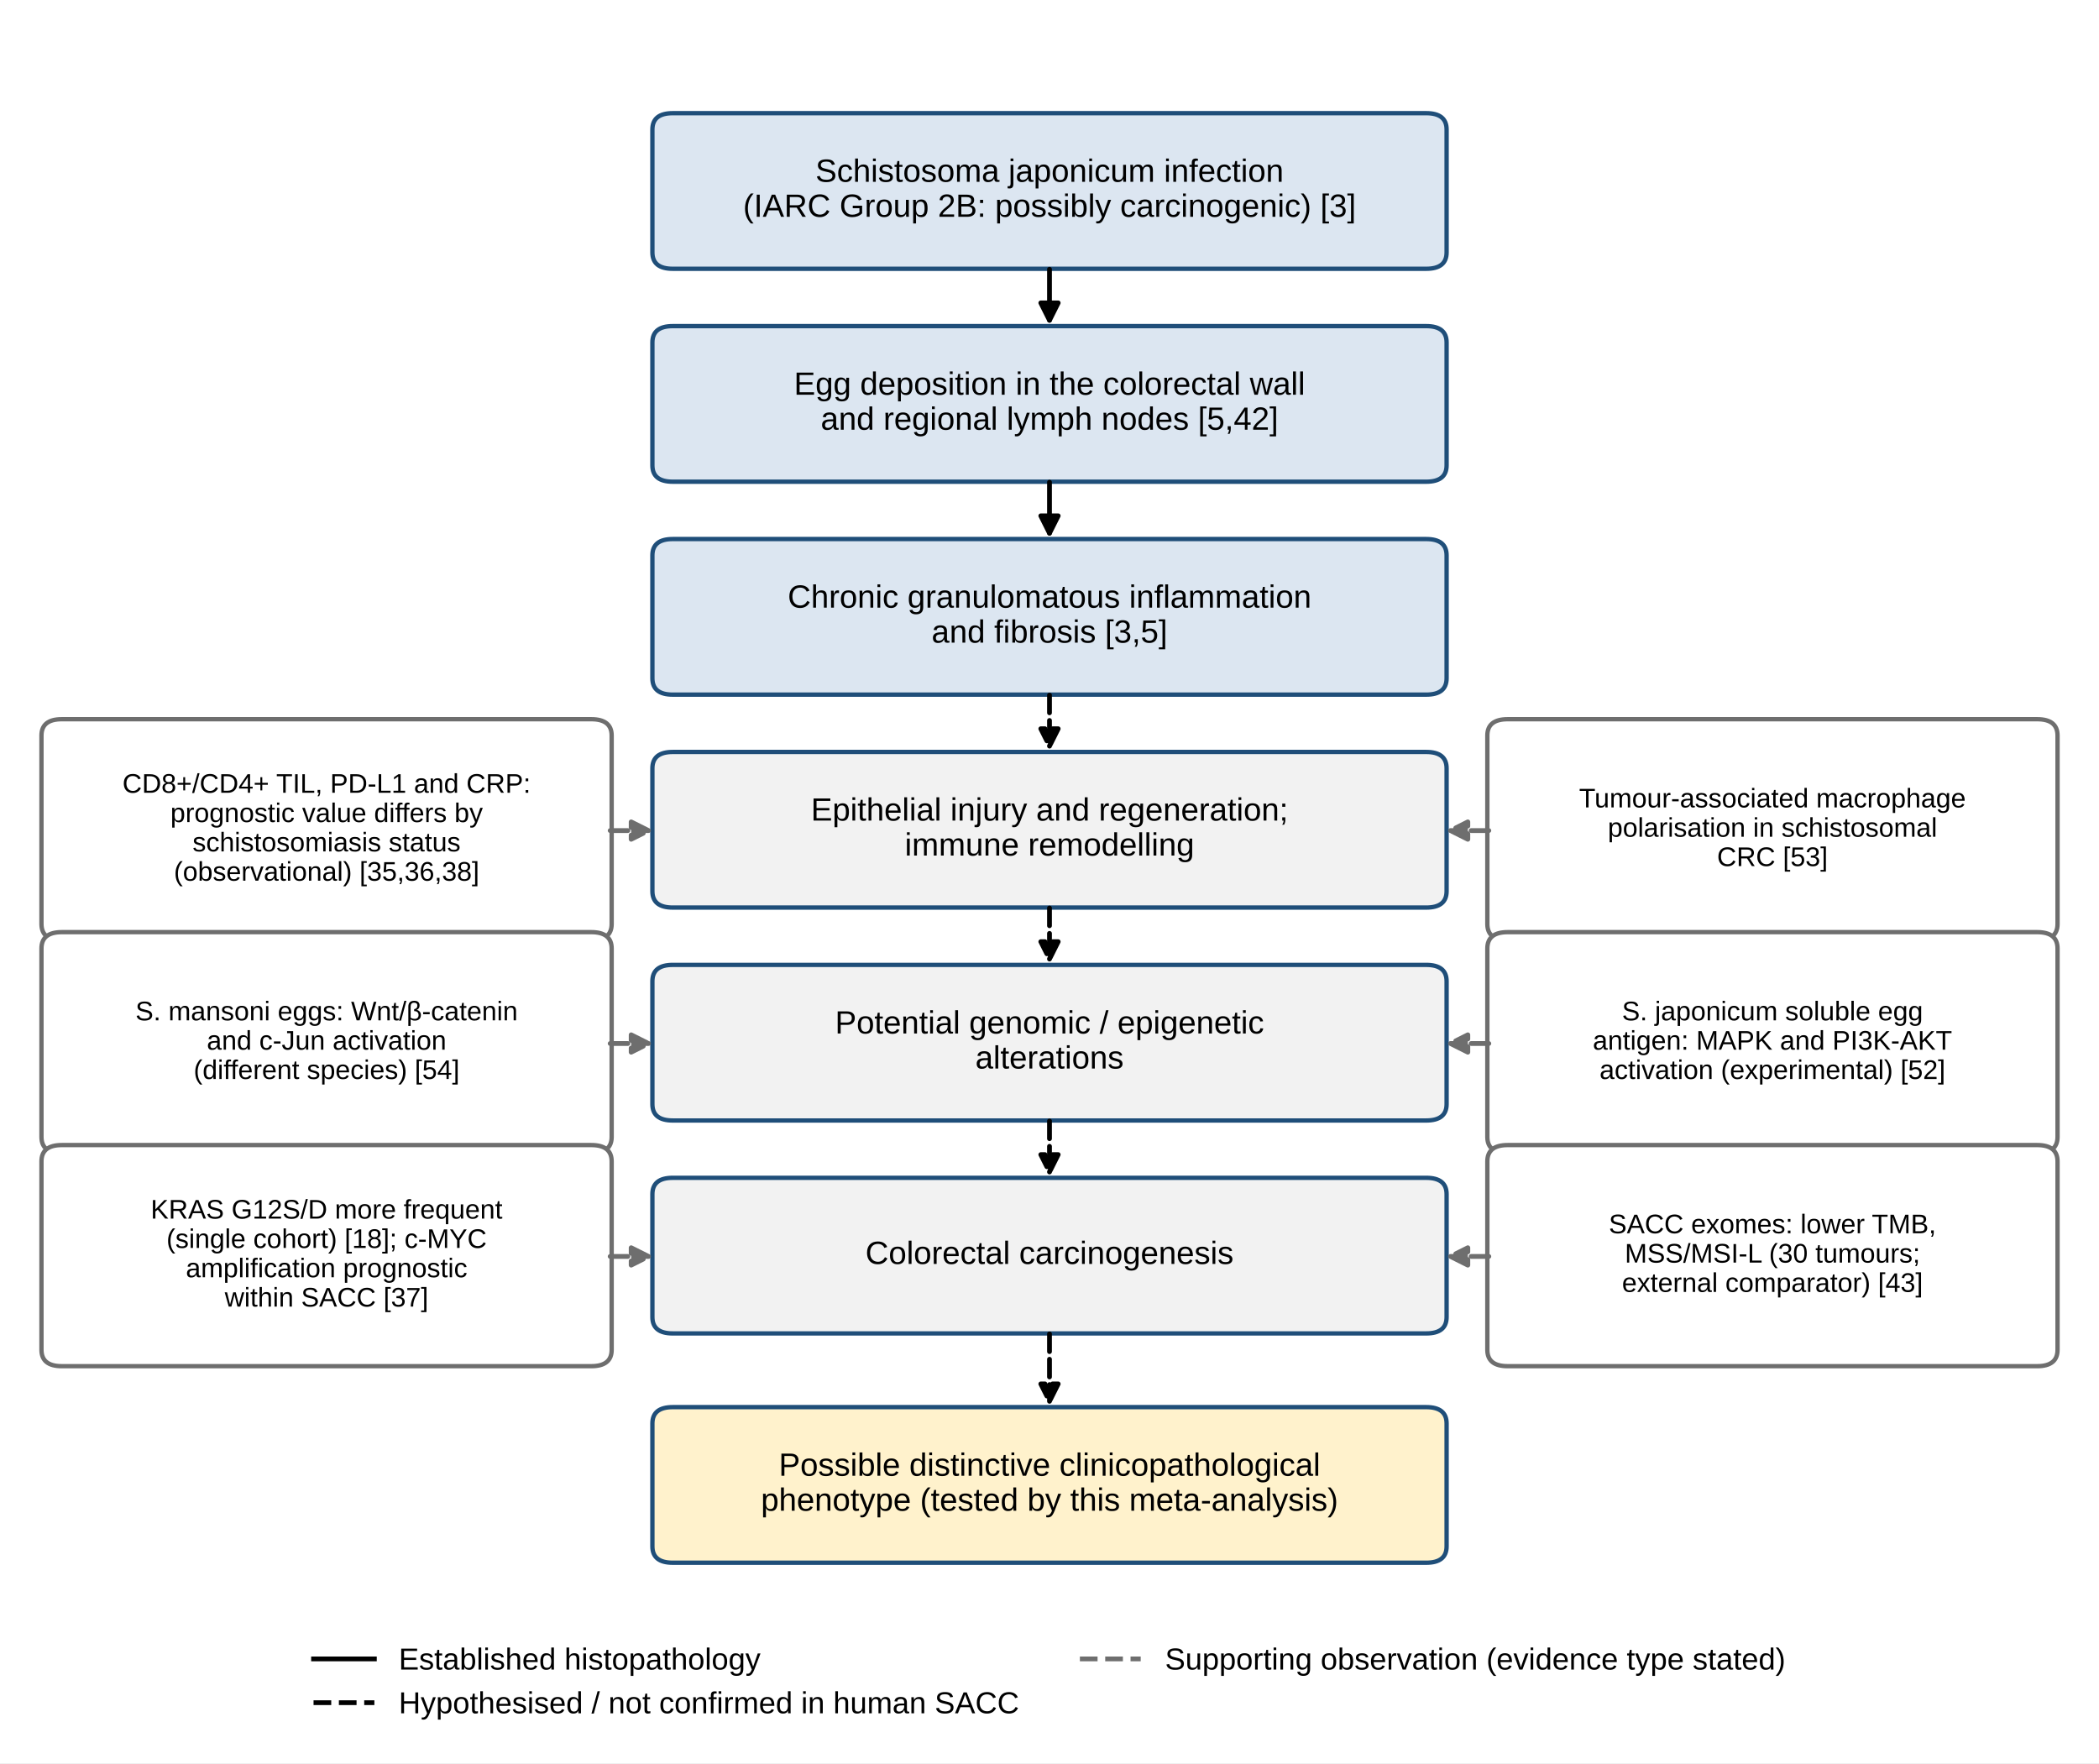
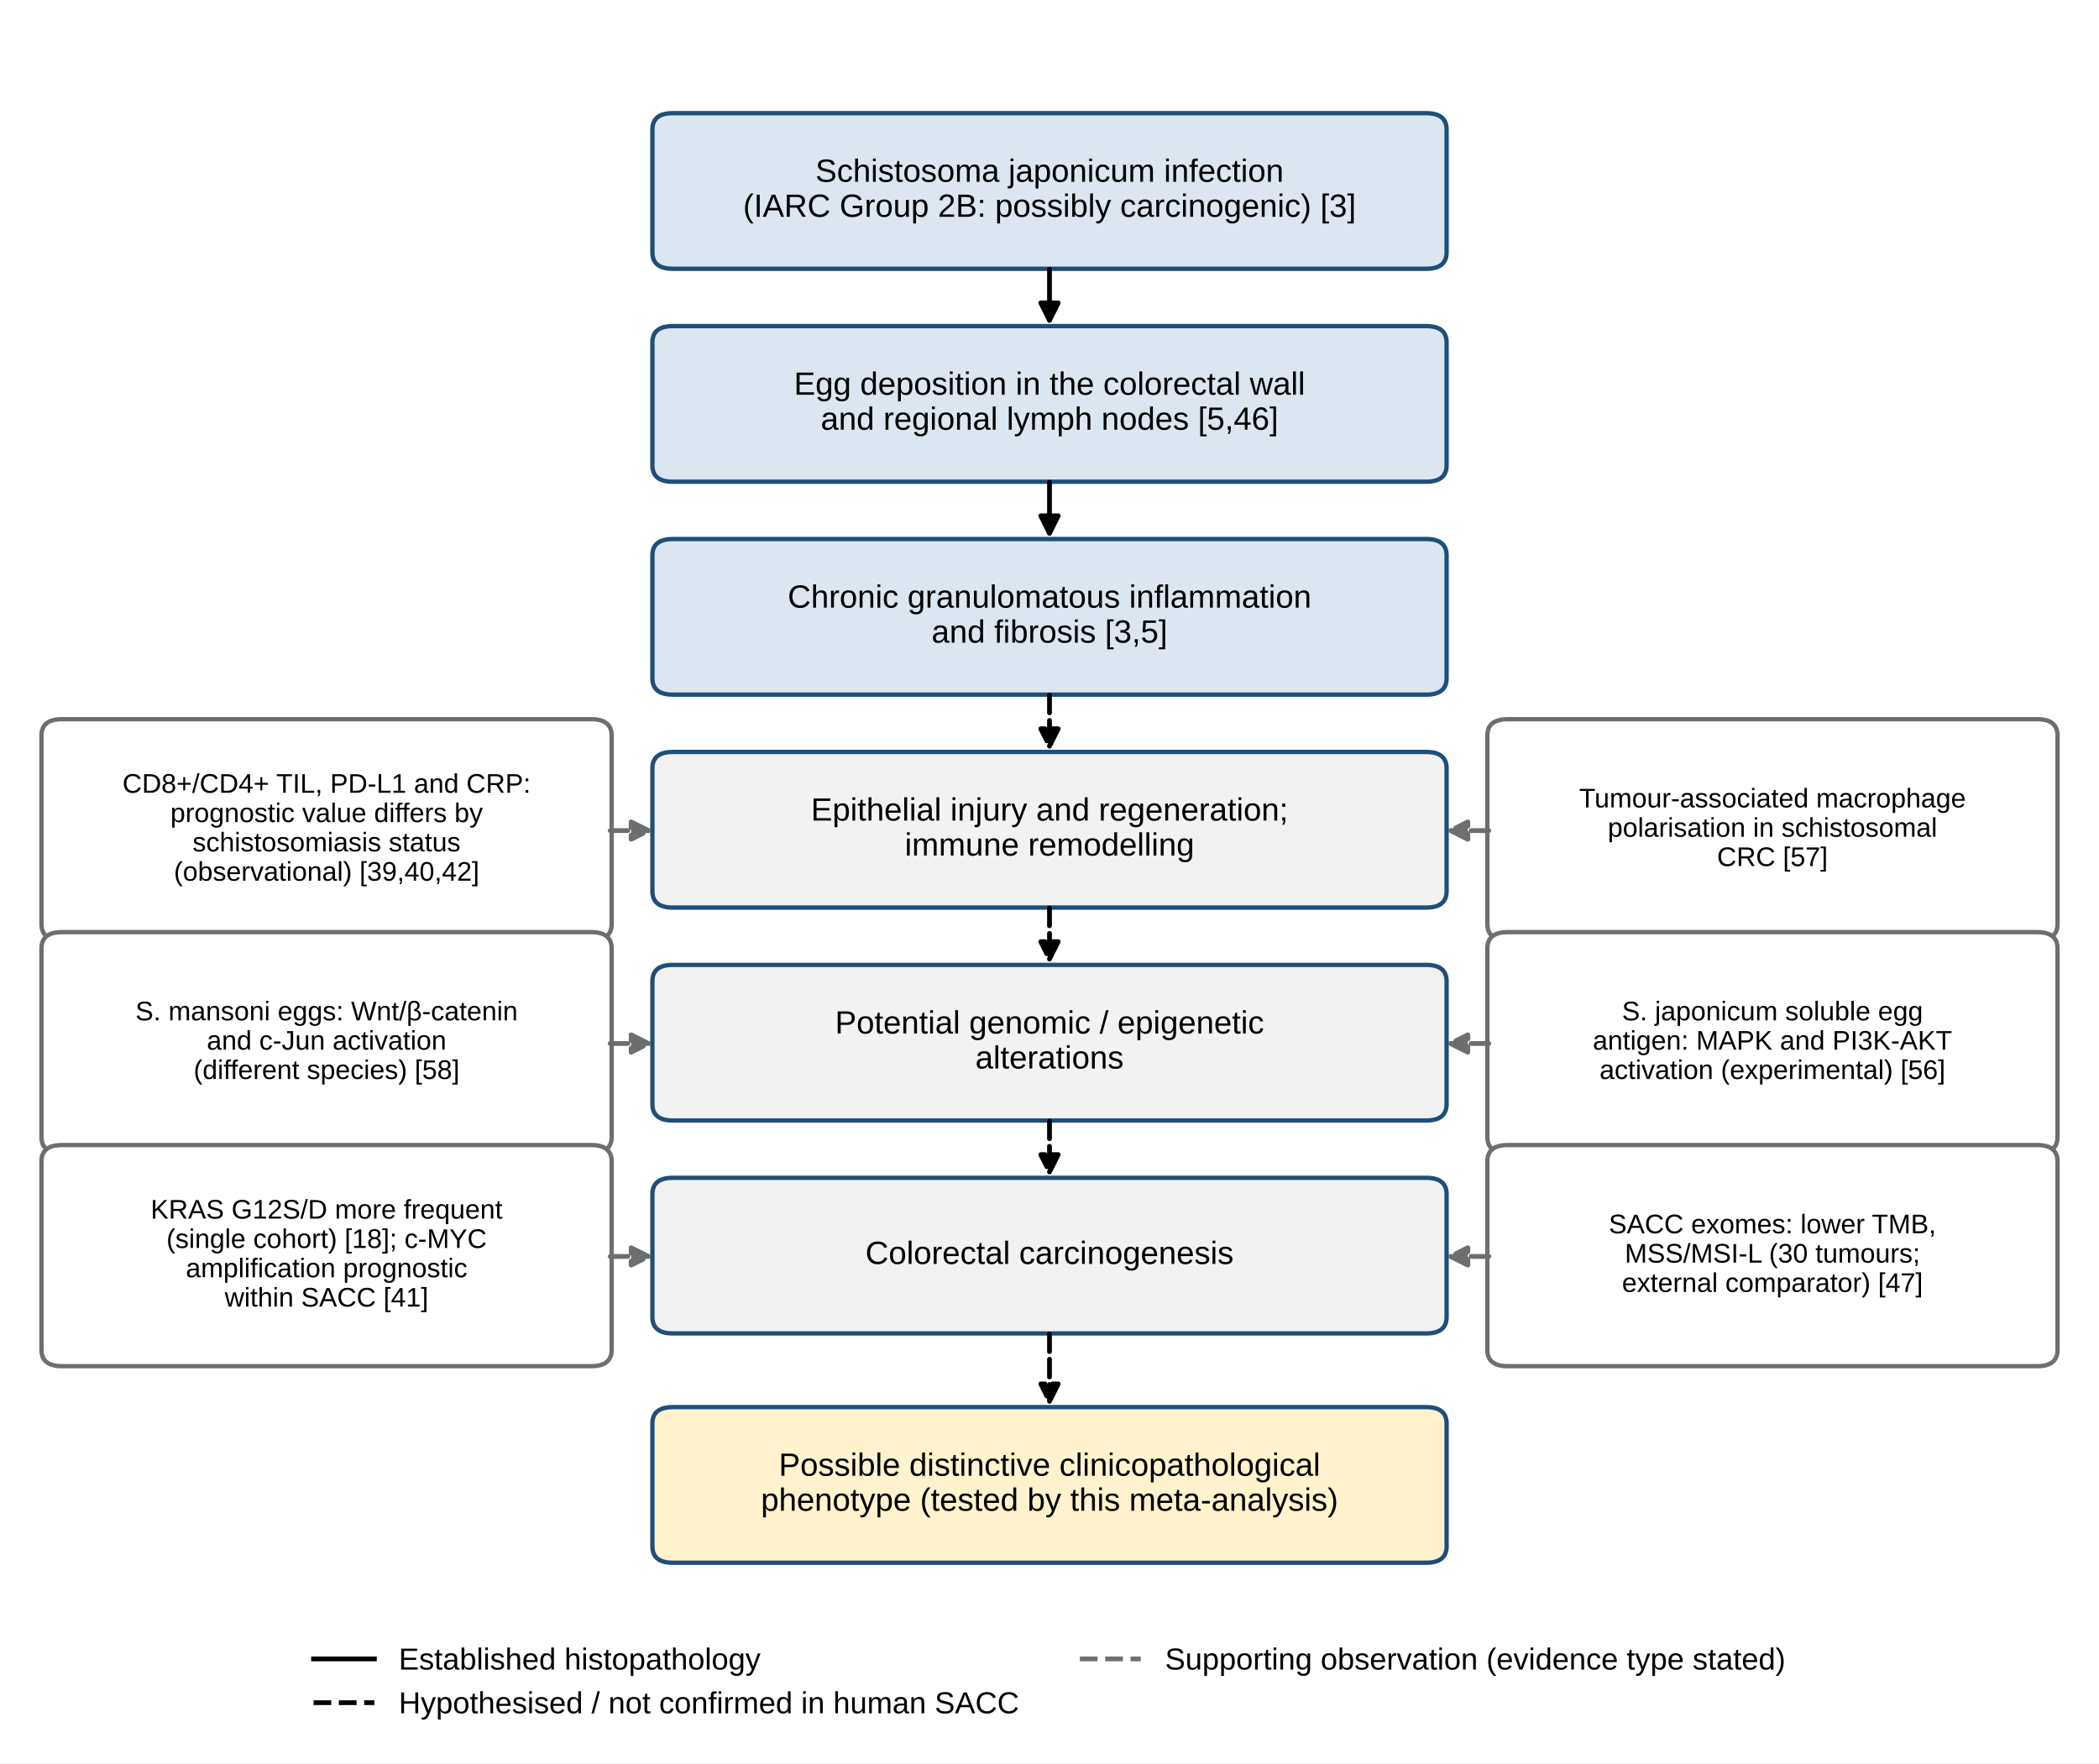
<svg xmlns="http://www.w3.org/2000/svg" width="483.12pt" height="405.821pt" viewBox="0 0 483.12 405.821" version="1.1">
  <defs>
    <style type="text/css">*{stroke-linejoin: round; stroke-linecap: butt}</style>
  </defs>
  <g id="figure_1">
    <g id="patch_1">
      <path d="M 0 405.821  L 483.12 405.821  L 483.12 0  L 0 0  z " style="fill: #ffffff" />
    </g>
    <g id="axes_1">
      <g id="patch_2">
-         <path d="M 154.847 61.864  L 328.273 61.864  Q 332.96 61.864 332.96 58.094  L 332.96 29.82  Q 332.96 26.05 328.273 26.05  L 154.847 26.05  Q 150.16 26.05 150.16 29.82  L 150.16 58.094  Q 150.16 61.864 154.847 61.864  z " clip-path="url(#p54518afc93)" style="fill: #dce6f1; stroke: #1f4e79; stroke-linejoin: miter" />
+         <path d="M 154.847 61.864  L 328.273 61.864  Q 332.96 61.864 332.96 58.094  L 332.96 29.82  Q 332.96 26.05 328.273 26.05  L 154.847 26.05  Q 150.16 26.05 150.16 29.82  L 150.16 58.094  Q 150.16 61.864 154.847 61.864  z " clip-path="url(#pbd095d0a80)" style="fill: #dce6f1; stroke: #1f4e79; stroke-linejoin: miter" />
      </g>
      <g id="patch_3">
-         <path d="M 154.847 110.873  L 328.273 110.873  Q 332.96 110.873 332.96 107.103  L 332.96 78.828  Q 332.96 75.059 328.273 75.059  L 154.847 75.059  Q 150.16 75.059 150.16 78.828  L 150.16 107.103  Q 150.16 110.873 154.847 110.873  z " clip-path="url(#p54518afc93)" style="fill: #dce6f1; stroke: #1f4e79; stroke-linejoin: miter" />
+         <path d="M 154.847 110.873  L 328.273 110.873  Q 332.96 110.873 332.96 107.103  L 332.96 78.828  Q 332.96 75.059 328.273 75.059  L 154.847 75.059  Q 150.16 75.059 150.16 78.828  L 150.16 107.103  Q 150.16 110.873 154.847 110.873  z " clip-path="url(#pbd095d0a80)" style="fill: #dce6f1; stroke: #1f4e79; stroke-linejoin: miter" />
      </g>
      <g id="patch_4">
-         <path d="M 154.847 159.882  L 328.273 159.882  Q 332.96 159.882 332.96 156.112  L 332.96 127.837  Q 332.96 124.068 328.273 124.068  L 154.847 124.068  Q 150.16 124.068 150.16 127.837  L 150.16 156.112  Q 150.16 159.882 154.847 159.882  z " clip-path="url(#p54518afc93)" style="fill: #dce6f1; stroke: #1f4e79; stroke-linejoin: miter" />
+         <path d="M 154.847 159.882  L 328.273 159.882  Q 332.96 159.882 332.96 156.112  L 332.96 127.837  Q 332.96 124.068 328.273 124.068  L 154.847 124.068  Q 150.16 124.068 150.16 127.837  L 150.16 156.112  Q 150.16 159.882 154.847 159.882  z " clip-path="url(#pbd095d0a80)" style="fill: #dce6f1; stroke: #1f4e79; stroke-linejoin: miter" />
      </g>
      <g id="patch_5">
-         <path d="M 154.847 208.891  L 328.273 208.891  Q 332.96 208.891 332.96 205.121  L 332.96 176.846  Q 332.96 173.076 328.273 173.076  L 154.847 173.076  Q 150.16 173.076 150.16 176.846  L 150.16 205.121  Q 150.16 208.891 154.847 208.891  z " clip-path="url(#p54518afc93)" style="fill: #f2f2f2; stroke: #1f4e79; stroke-linejoin: miter" />
+         <path d="M 154.847 208.891  L 328.273 208.891  Q 332.96 208.891 332.96 205.121  L 332.96 176.846  Q 332.96 173.076 328.273 173.076  L 154.847 173.076  Q 150.16 173.076 150.16 176.846  L 150.16 205.121  Q 150.16 208.891 154.847 208.891  z " clip-path="url(#pbd095d0a80)" style="fill: #f2f2f2; stroke: #1f4e79; stroke-linejoin: miter" />
      </g>
      <g id="patch_6">
-         <path d="M 154.847 257.9  L 328.273 257.9  Q 332.96 257.9 332.96 254.13  L 332.96 225.855  Q 332.96 222.085 328.273 222.085  L 154.847 222.085  Q 150.16 222.085 150.16 225.855  L 150.16 254.13  Q 150.16 257.9 154.847 257.9  z " clip-path="url(#p54518afc93)" style="fill: #f2f2f2; stroke: #1f4e79; stroke-linejoin: miter" />
+         <path d="M 154.847 257.9  L 328.273 257.9  Q 332.96 257.9 332.96 254.13  L 332.96 225.855  Q 332.96 222.085 328.273 222.085  L 154.847 222.085  Q 150.16 222.085 150.16 225.855  L 150.16 254.13  Q 150.16 257.9 154.847 257.9  z " clip-path="url(#pbd095d0a80)" style="fill: #f2f2f2; stroke: #1f4e79; stroke-linejoin: miter" />
      </g>
      <g id="patch_7">
-         <path d="M 154.847 306.909  L 328.273 306.909  Q 332.96 306.909 332.96 303.139  L 332.96 274.864  Q 332.96 271.094 328.273 271.094  L 154.847 271.094  Q 150.16 271.094 150.16 274.864  L 150.16 303.139  Q 150.16 306.909 154.847 306.909  z " clip-path="url(#p54518afc93)" style="fill: #f2f2f2; stroke: #1f4e79; stroke-linejoin: miter" />
+         <path d="M 154.847 306.909  L 328.273 306.909  Q 332.96 306.909 332.96 303.139  L 332.96 274.864  Q 332.96 271.094 328.273 271.094  L 154.847 271.094  Q 150.16 271.094 150.16 274.864  L 150.16 303.139  Q 150.16 306.909 154.847 306.909  z " clip-path="url(#pbd095d0a80)" style="fill: #f2f2f2; stroke: #1f4e79; stroke-linejoin: miter" />
      </g>
      <g id="patch_8">
-         <path d="M 154.847 359.688  L 328.273 359.688  Q 332.96 359.688 332.96 355.918  L 332.96 327.643  Q 332.96 323.873 328.273 323.873  L 154.847 323.873  Q 150.16 323.873 150.16 327.643  L 150.16 355.918  Q 150.16 359.688 154.847 359.688  z " clip-path="url(#p54518afc93)" style="fill: #fff2cc; stroke: #1f4e79; stroke-linejoin: miter" />
+         <path d="M 154.847 359.688  L 328.273 359.688  Q 332.96 359.688 332.96 355.918  L 332.96 327.643  Q 332.96 323.873 328.273 323.873  L 154.847 323.873  Q 150.16 323.873 150.16 327.643  L 150.16 355.918  Q 150.16 359.688 154.847 359.688  z " clip-path="url(#pbd095d0a80)" style="fill: #fff2cc; stroke: #1f4e79; stroke-linejoin: miter" />
      </g>
      <g id="patch_9">
-         <path d="M 241.56 61.979  Q 241.56 68.462 241.56 73.715  " clip-path="url(#p54518afc93)" style="fill: none; stroke: #000000; stroke-width: 1.1; stroke-linecap: round" />
-         <path d="M 243.56 69.715  L 241.56 73.715  L 239.56 69.715  z " clip-path="url(#p54518afc93)" style="stroke: #000000; stroke-width: 1.1; stroke-linecap: round" />
+         <path d="M 241.56 61.979  Q 241.56 68.462 241.56 73.715  " clip-path="url(#pbd095d0a80)" style="fill: none; stroke: #000000; stroke-width: 1.1; stroke-linecap: round" />
+         <path d="M 243.56 69.715  L 241.56 73.715  L 239.56 69.715  z " clip-path="url(#pbd095d0a80)" style="stroke: #000000; stroke-width: 1.1; stroke-linecap: round" />
      </g>
      <g id="patch_10">
-         <path d="M 241.56 110.988  Q 241.56 117.471 241.56 122.724  " clip-path="url(#p54518afc93)" style="fill: none; stroke: #000000; stroke-width: 1.1; stroke-linecap: round" />
-         <path d="M 243.56 118.724  L 241.56 122.724  L 239.56 118.724  z " clip-path="url(#p54518afc93)" style="stroke: #000000; stroke-width: 1.1; stroke-linecap: round" />
+         <path d="M 241.56 110.988  Q 241.56 117.471 241.56 122.724  " clip-path="url(#pbd095d0a80)" style="fill: none; stroke: #000000; stroke-width: 1.1; stroke-linecap: round" />
+         <path d="M 243.56 118.724  L 241.56 122.724  L 239.56 118.724  z " clip-path="url(#pbd095d0a80)" style="stroke: #000000; stroke-width: 1.1; stroke-linecap: round" />
      </g>
      <g id="patch_11">
-         <path d="M 241.56 159.997  Q 241.56 166.48 241.56 171.733  " clip-path="url(#p54518afc93)" style="fill: none; stroke-dasharray: 4.07,1.76; stroke-dashoffset: 0; stroke: #000000; stroke-width: 1.1; stroke-linecap: round" />
-         <path d="M 243.56 167.733  L 241.56 171.733  L 239.56 167.733  z " clip-path="url(#p54518afc93)" style="stroke-dasharray: 4.07,1.76; stroke-dashoffset: 0; stroke: #000000; stroke-width: 1.1; stroke-linecap: round" />
+         <path d="M 241.56 159.997  Q 241.56 166.48 241.56 171.733  " clip-path="url(#pbd095d0a80)" style="fill: none; stroke-dasharray: 4.07,1.76; stroke-dashoffset: 0; stroke: #000000; stroke-width: 1.1; stroke-linecap: round" />
+         <path d="M 243.56 167.733  L 241.56 171.733  L 239.56 167.733  z " clip-path="url(#pbd095d0a80)" style="stroke-dasharray: 4.07,1.76; stroke-dashoffset: 0; stroke: #000000; stroke-width: 1.1; stroke-linecap: round" />
      </g>
      <g id="patch_12">
-         <path d="M 241.56 209.006  Q 241.56 215.489 241.56 220.742  " clip-path="url(#p54518afc93)" style="fill: none; stroke-dasharray: 4.07,1.76; stroke-dashoffset: 0; stroke: #000000; stroke-width: 1.1; stroke-linecap: round" />
-         <path d="M 243.56 216.742  L 241.56 220.742  L 239.56 216.742  z " clip-path="url(#p54518afc93)" style="stroke-dasharray: 4.07,1.76; stroke-dashoffset: 0; stroke: #000000; stroke-width: 1.1; stroke-linecap: round" />
+         <path d="M 241.56 209.006  Q 241.56 215.489 241.56 220.742  " clip-path="url(#pbd095d0a80)" style="fill: none; stroke-dasharray: 4.07,1.76; stroke-dashoffset: 0; stroke: #000000; stroke-width: 1.1; stroke-linecap: round" />
+         <path d="M 243.56 216.742  L 241.56 220.742  L 239.56 216.742  z " clip-path="url(#pbd095d0a80)" style="stroke-dasharray: 4.07,1.76; stroke-dashoffset: 0; stroke: #000000; stroke-width: 1.1; stroke-linecap: round" />
      </g>
      <g id="patch_13">
-         <path d="M 241.56 258.015  Q 241.56 264.498 241.56 269.751  " clip-path="url(#p54518afc93)" style="fill: none; stroke-dasharray: 4.07,1.76; stroke-dashoffset: 0; stroke: #000000; stroke-width: 1.1; stroke-linecap: round" />
-         <path d="M 243.56 265.751  L 241.56 269.751  L 239.56 265.751  z " clip-path="url(#p54518afc93)" style="stroke-dasharray: 4.07,1.76; stroke-dashoffset: 0; stroke: #000000; stroke-width: 1.1; stroke-linecap: round" />
+         <path d="M 241.56 258.015  Q 241.56 264.498 241.56 269.751  " clip-path="url(#pbd095d0a80)" style="fill: none; stroke-dasharray: 4.07,1.76; stroke-dashoffset: 0; stroke: #000000; stroke-width: 1.1; stroke-linecap: round" />
+         <path d="M 243.56 265.751  L 241.56 269.751  L 239.56 265.751  z " clip-path="url(#pbd095d0a80)" style="stroke-dasharray: 4.07,1.76; stroke-dashoffset: 0; stroke: #000000; stroke-width: 1.1; stroke-linecap: round" />
      </g>
      <g id="patch_14">
-         <path d="M 241.56 307.026  Q 241.56 315.393 241.56 322.53  " clip-path="url(#p54518afc93)" style="fill: none; stroke-dasharray: 4.07,1.76; stroke-dashoffset: 0; stroke: #000000; stroke-width: 1.1; stroke-linecap: round" />
-         <path d="M 243.56 318.53  L 241.56 322.53  L 239.56 318.53  z " clip-path="url(#p54518afc93)" style="stroke-dasharray: 4.07,1.76; stroke-dashoffset: 0; stroke: #000000; stroke-width: 1.1; stroke-linecap: round" />
+         <path d="M 241.56 307.026  Q 241.56 315.393 241.56 322.53  " clip-path="url(#pbd095d0a80)" style="fill: none; stroke-dasharray: 4.07,1.76; stroke-dashoffset: 0; stroke: #000000; stroke-width: 1.1; stroke-linecap: round" />
+         <path d="M 243.56 318.53  L 241.56 322.53  L 239.56 318.53  z " clip-path="url(#pbd095d0a80)" style="stroke-dasharray: 4.07,1.76; stroke-dashoffset: 0; stroke: #000000; stroke-width: 1.1; stroke-linecap: round" />
      </g>
      <g id="patch_15">
-         <path d="M 347.022 216.431  L 468.889 216.431  Q 473.576 216.431 473.576 212.661  L 473.576 169.307  Q 473.576 165.537 468.889 165.537  L 347.022 165.537  Q 342.335 165.537 342.335 169.307  L 342.335 212.661  Q 342.335 216.431 347.022 216.431  z " clip-path="url(#p54518afc93)" style="fill: #ffffff; stroke: #6e6e6e; stroke-linejoin: miter" />
+         <path d="M 347.022 216.431  L 468.889 216.431  Q 473.576 216.431 473.576 212.661  L 473.576 169.307  Q 473.576 165.537 468.889 165.537  L 347.022 165.537  Q 342.335 165.537 342.335 169.307  L 342.335 212.661  Q 342.335 216.431 347.022 216.431  z " clip-path="url(#pbd095d0a80)" style="fill: #ffffff; stroke: #6e6e6e; stroke-linejoin: miter" />
      </g>
      <g id="patch_16">
-         <path d="M 342.677 191.172  Q 337.646 191.172 333.846 191.172  " clip-path="url(#p54518afc93)" style="fill: none; stroke-dasharray: 4.07,1.76; stroke-dashoffset: 0; stroke: #6e6e6e; stroke-width: 1.1; stroke-linecap: round" />
-         <path d="M 337.846 193.172  L 333.846 191.172  L 337.846 189.172  z " clip-path="url(#p54518afc93)" style="fill: #6e6e6e; stroke-dasharray: 4.07,1.76; stroke-dashoffset: 0; stroke: #6e6e6e; stroke-width: 1.1; stroke-linecap: round" />
+         <path d="M 342.677 191.172  Q 337.646 191.172 333.846 191.172  " clip-path="url(#pbd095d0a80)" style="fill: none; stroke-dasharray: 4.07,1.76; stroke-dashoffset: 0; stroke: #6e6e6e; stroke-width: 1.1; stroke-linecap: round" />
+         <path d="M 337.846 193.172  L 333.846 191.172  L 337.846 189.172  z " clip-path="url(#pbd095d0a80)" style="fill: #6e6e6e; stroke-dasharray: 4.07,1.76; stroke-dashoffset: 0; stroke: #6e6e6e; stroke-width: 1.1; stroke-linecap: round" />
      </g>
      <g id="patch_17">
-         <path d="M 14.231 216.431  L 136.098 216.431  Q 140.785 216.431 140.785 212.661  L 140.785 169.307  Q 140.785 165.537 136.098 165.537  L 14.231 165.537  Q 9.544 165.537 9.544 169.307  L 9.544 212.661  Q 9.544 216.431 14.231 216.431  z " clip-path="url(#p54518afc93)" style="fill: #ffffff; stroke: #6e6e6e; stroke-linejoin: miter" />
+         <path d="M 14.231 216.431  L 136.098 216.431  Q 140.785 216.431 140.785 212.661  L 140.785 169.307  Q 140.785 165.537 136.098 165.537  L 14.231 165.537  Q 9.544 165.537 9.544 169.307  L 9.544 212.661  Q 9.544 216.431 14.231 216.431  z " clip-path="url(#pbd095d0a80)" style="fill: #ffffff; stroke: #6e6e6e; stroke-linejoin: miter" />
      </g>
      <g id="patch_18">
-         <path d="M 140.443 191.172  Q 145.474 191.172 149.274 191.172  " clip-path="url(#p54518afc93)" style="fill: none; stroke-dasharray: 4.07,1.76; stroke-dashoffset: 0; stroke: #6e6e6e; stroke-width: 1.1; stroke-linecap: round" />
-         <path d="M 145.274 189.172  L 149.274 191.172  L 145.274 193.172  z " clip-path="url(#p54518afc93)" style="fill: #6e6e6e; stroke-dasharray: 4.07,1.76; stroke-dashoffset: 0; stroke: #6e6e6e; stroke-width: 1.1; stroke-linecap: round" />
+         <path d="M 140.443 191.172  Q 145.474 191.172 149.274 191.172  " clip-path="url(#pbd095d0a80)" style="fill: none; stroke-dasharray: 4.07,1.76; stroke-dashoffset: 0; stroke: #6e6e6e; stroke-width: 1.1; stroke-linecap: round" />
+         <path d="M 145.274 189.172  L 149.274 191.172  L 145.274 193.172  z " clip-path="url(#pbd095d0a80)" style="fill: #6e6e6e; stroke-dasharray: 4.07,1.76; stroke-dashoffset: 0; stroke: #6e6e6e; stroke-width: 1.1; stroke-linecap: round" />
      </g>
      <g id="patch_19">
-         <path d="M 347.022 265.44  L 468.889 265.44  Q 473.576 265.44 473.576 261.67  L 473.576 218.316  Q 473.576 214.546 468.889 214.546  L 347.022 214.546  Q 342.335 214.546 342.335 218.316  L 342.335 261.67  Q 342.335 265.44 347.022 265.44  z " clip-path="url(#p54518afc93)" style="fill: #ffffff; stroke: #6e6e6e; stroke-linejoin: miter" />
+         <path d="M 347.022 265.44  L 468.889 265.44  Q 473.576 265.44 473.576 261.67  L 473.576 218.316  Q 473.576 214.546 468.889 214.546  L 347.022 214.546  Q 342.335 214.546 342.335 218.316  L 342.335 261.67  Q 342.335 265.44 347.022 265.44  z " clip-path="url(#pbd095d0a80)" style="fill: #ffffff; stroke: #6e6e6e; stroke-linejoin: miter" />
      </g>
      <g id="patch_20">
-         <path d="M 342.677 240.181  Q 337.646 240.181 333.846 240.181  " clip-path="url(#p54518afc93)" style="fill: none; stroke-dasharray: 4.07,1.76; stroke-dashoffset: 0; stroke: #6e6e6e; stroke-width: 1.1; stroke-linecap: round" />
-         <path d="M 337.846 242.181  L 333.846 240.181  L 337.846 238.181  z " clip-path="url(#p54518afc93)" style="fill: #6e6e6e; stroke-dasharray: 4.07,1.76; stroke-dashoffset: 0; stroke: #6e6e6e; stroke-width: 1.1; stroke-linecap: round" />
+         <path d="M 342.677 240.181  Q 337.646 240.181 333.846 240.181  " clip-path="url(#pbd095d0a80)" style="fill: none; stroke-dasharray: 4.07,1.76; stroke-dashoffset: 0; stroke: #6e6e6e; stroke-width: 1.1; stroke-linecap: round" />
+         <path d="M 337.846 242.181  L 333.846 240.181  L 337.846 238.181  z " clip-path="url(#pbd095d0a80)" style="fill: #6e6e6e; stroke-dasharray: 4.07,1.76; stroke-dashoffset: 0; stroke: #6e6e6e; stroke-width: 1.1; stroke-linecap: round" />
      </g>
      <g id="patch_21">
-         <path d="M 14.231 265.44  L 136.098 265.44  Q 140.785 265.44 140.785 261.67  L 140.785 218.316  Q 140.785 214.546 136.098 214.546  L 14.231 214.546  Q 9.544 214.546 9.544 218.316  L 9.544 261.67  Q 9.544 265.44 14.231 265.44  z " clip-path="url(#p54518afc93)" style="fill: #ffffff; stroke: #6e6e6e; stroke-linejoin: miter" />
+         <path d="M 14.231 265.44  L 136.098 265.44  Q 140.785 265.44 140.785 261.67  L 140.785 218.316  Q 140.785 214.546 136.098 214.546  L 14.231 214.546  Q 9.544 214.546 9.544 218.316  L 9.544 261.67  Q 9.544 265.44 14.231 265.44  z " clip-path="url(#pbd095d0a80)" style="fill: #ffffff; stroke: #6e6e6e; stroke-linejoin: miter" />
      </g>
      <g id="patch_22">
-         <path d="M 140.443 240.181  Q 145.474 240.181 149.274 240.181  " clip-path="url(#p54518afc93)" style="fill: none; stroke-dasharray: 4.07,1.76; stroke-dashoffset: 0; stroke: #6e6e6e; stroke-width: 1.1; stroke-linecap: round" />
-         <path d="M 145.274 238.181  L 149.274 240.181  L 145.274 242.181  z " clip-path="url(#p54518afc93)" style="fill: #6e6e6e; stroke-dasharray: 4.07,1.76; stroke-dashoffset: 0; stroke: #6e6e6e; stroke-width: 1.1; stroke-linecap: round" />
+         <path d="M 140.443 240.181  Q 145.474 240.181 149.274 240.181  " clip-path="url(#pbd095d0a80)" style="fill: none; stroke-dasharray: 4.07,1.76; stroke-dashoffset: 0; stroke: #6e6e6e; stroke-width: 1.1; stroke-linecap: round" />
+         <path d="M 145.274 238.181  L 149.274 240.181  L 145.274 242.181  z " clip-path="url(#pbd095d0a80)" style="fill: #6e6e6e; stroke-dasharray: 4.07,1.76; stroke-dashoffset: 0; stroke: #6e6e6e; stroke-width: 1.1; stroke-linecap: round" />
      </g>
      <g id="patch_23">
-         <path d="M 347.022 314.448  L 468.889 314.448  Q 473.576 314.448 473.576 310.679  L 473.576 267.324  Q 473.576 263.555 468.889 263.555  L 347.022 263.555  Q 342.335 263.555 342.335 267.324  L 342.335 310.679  Q 342.335 314.448 347.022 314.448  z " clip-path="url(#p54518afc93)" style="fill: #ffffff; stroke: #6e6e6e; stroke-linejoin: miter" />
+         <path d="M 347.022 314.448  L 468.889 314.448  Q 473.576 314.448 473.576 310.679  L 473.576 267.324  Q 473.576 263.555 468.889 263.555  L 347.022 263.555  Q 342.335 263.555 342.335 267.324  L 342.335 310.679  Q 342.335 314.448 347.022 314.448  z " clip-path="url(#pbd095d0a80)" style="fill: #ffffff; stroke: #6e6e6e; stroke-linejoin: miter" />
      </g>
      <g id="patch_24">
-         <path d="M 342.677 289.19  Q 337.646 289.19 333.846 289.19  " clip-path="url(#p54518afc93)" style="fill: none; stroke-dasharray: 4.07,1.76; stroke-dashoffset: 0; stroke: #6e6e6e; stroke-width: 1.1; stroke-linecap: round" />
-         <path d="M 337.846 291.19  L 333.846 289.19  L 337.846 287.19  z " clip-path="url(#p54518afc93)" style="fill: #6e6e6e; stroke-dasharray: 4.07,1.76; stroke-dashoffset: 0; stroke: #6e6e6e; stroke-width: 1.1; stroke-linecap: round" />
+         <path d="M 342.677 289.19  Q 337.646 289.19 333.846 289.19  " clip-path="url(#pbd095d0a80)" style="fill: none; stroke-dasharray: 4.07,1.76; stroke-dashoffset: 0; stroke: #6e6e6e; stroke-width: 1.1; stroke-linecap: round" />
+         <path d="M 337.846 291.19  L 333.846 289.19  L 337.846 287.19  z " clip-path="url(#pbd095d0a80)" style="fill: #6e6e6e; stroke-dasharray: 4.07,1.76; stroke-dashoffset: 0; stroke: #6e6e6e; stroke-width: 1.1; stroke-linecap: round" />
      </g>
      <g id="patch_25">
-         <path d="M 14.231 314.448  L 136.098 314.448  Q 140.785 314.448 140.785 310.679  L 140.785 267.324  Q 140.785 263.555 136.098 263.555  L 14.231 263.555  Q 9.544 263.555 9.544 267.324  L 9.544 310.679  Q 9.544 314.448 14.231 314.448  z " clip-path="url(#p54518afc93)" style="fill: #ffffff; stroke: #6e6e6e; stroke-linejoin: miter" />
+         <path d="M 14.231 314.448  L 136.098 314.448  Q 140.785 314.448 140.785 310.679  L 140.785 267.324  Q 140.785 263.555 136.098 263.555  L 14.231 263.555  Q 9.544 263.555 9.544 267.324  L 9.544 310.679  Q 9.544 314.448 14.231 314.448  z " clip-path="url(#pbd095d0a80)" style="fill: #ffffff; stroke: #6e6e6e; stroke-linejoin: miter" />
      </g>
      <g id="patch_26">
-         <path d="M 140.443 289.19  Q 145.474 289.19 149.274 289.19  " clip-path="url(#p54518afc93)" style="fill: none; stroke-dasharray: 4.07,1.76; stroke-dashoffset: 0; stroke: #6e6e6e; stroke-width: 1.1; stroke-linecap: round" />
-         <path d="M 145.274 287.19  L 149.274 289.19  L 145.274 291.19  z " clip-path="url(#p54518afc93)" style="fill: #6e6e6e; stroke-dasharray: 4.07,1.76; stroke-dashoffset: 0; stroke: #6e6e6e; stroke-width: 1.1; stroke-linecap: round" />
+         <path d="M 140.443 289.19  Q 145.474 289.19 149.274 289.19  " clip-path="url(#pbd095d0a80)" style="fill: none; stroke-dasharray: 4.07,1.76; stroke-dashoffset: 0; stroke: #6e6e6e; stroke-width: 1.1; stroke-linecap: round" />
+         <path d="M 145.274 287.19  L 149.274 289.19  L 145.274 291.19  z " clip-path="url(#pbd095d0a80)" style="fill: #6e6e6e; stroke-dasharray: 4.07,1.76; stroke-dashoffset: 0; stroke: #6e6e6e; stroke-width: 1.1; stroke-linecap: round" />
      </g>
      <g id="text_1">
        <text style="font-size: 7.4px; font-family: 'Arial', 'Liberation Sans', 'DejaVu Sans', sans-serif" transform="translate(187.6799 41.84476)">Schistosoma japonicum infection</text>
        <text style="font-size: 7.4px; font-family: 'Arial', 'Liberation Sans', 'DejaVu Sans', sans-serif" transform="translate(171.0288 49.89876)">(IARC Group 2B: possibly carcinogenic) [3]</text>
      </g>
      <g id="text_2">
        <text style="font-size: 7.4px; font-family: 'Arial', 'Liberation Sans', 'DejaVu Sans', sans-serif" transform="translate(182.7392 90.85372)">Egg deposition in the colorectal wall</text>
-         <text style="font-size: 7.4px; font-family: 'Arial', 'Liberation Sans', 'DejaVu Sans', sans-serif" transform="translate(188.9061 98.90772)">and regional lymph nodes [5,42]</text>
+         <text style="font-size: 7.4px; font-family: 'Arial', 'Liberation Sans', 'DejaVu Sans', sans-serif" transform="translate(188.9061 98.90772)">and regional lymph nodes [5,46]</text>
      </g>
      <g id="text_3">
        <text style="font-size: 7.4px; font-family: 'Arial', 'Liberation Sans', 'DejaVu Sans', sans-serif" transform="translate(181.3072 139.8627)">Chronic granulomatous inflammation</text>
        <text style="font-size: 7.4px; font-family: 'Arial', 'Liberation Sans', 'DejaVu Sans', sans-serif" transform="translate(214.4136 147.9167)">and fibrosis [3,5]</text>
      </g>
      <g id="text_4">
        <text style="font-size: 7.4px; font-family: 'Arial', 'Liberation Sans', 'DejaVu Sans', sans-serif" transform="translate(186.6456 188.8716)">Epithelial injury and regeneration;</text>
        <text style="font-size: 7.4px; font-family: 'Arial', 'Liberation Sans', 'DejaVu Sans', sans-serif" transform="translate(208.2479 196.9256)">immune remodelling</text>
      </g>
      <g id="text_5">
        <text style="font-size: 7.4px; font-family: 'Arial', 'Liberation Sans', 'DejaVu Sans', sans-serif" transform="translate(192.1985 237.8806)">Potential genomic / epigenetic</text>
        <text style="font-size: 7.4px; font-family: 'Arial', 'Liberation Sans', 'DejaVu Sans', sans-serif" transform="translate(224.4903 245.9346)">alterations</text>
      </g>
      <g id="text_6">
        <text style="font-size: 7.4px; font-family: 'Arial', 'Liberation Sans', 'DejaVu Sans', sans-serif; text-anchor: middle" x="241.56" y="290.917" transform="rotate(-0 241.56 290.9166)">Colorectal carcinogenesis</text>
      </g>
      <g id="text_7">
        <text style="font-size: 7.4px; font-family: 'Arial', 'Liberation Sans', 'DejaVu Sans', sans-serif" transform="translate(179.2462 339.6684)">Possible distinctive clinicopathological</text>
        <text style="font-size: 7.4px; font-family: 'Arial', 'Liberation Sans', 'DejaVu Sans', sans-serif" transform="translate(175.1363 347.7224)">phenotype (tested by this meta-analysis)</text>
      </g>
      <g id="text_8">
        <text style="font-size: 6.2px; font-family: 'Arial', 'Liberation Sans', 'DejaVu Sans', sans-serif" transform="translate(363.4464 185.8401)">Tumour-associated macrophage</text>
        <text style="font-size: 6.2px; font-family: 'Arial', 'Liberation Sans', 'DejaVu Sans', sans-serif" transform="translate(370.0508 192.5881)">polarisation in schistosomal</text>
-         <text style="font-size: 6.2px; font-family: 'Arial', 'Liberation Sans', 'DejaVu Sans', sans-serif" transform="translate(395.2078 199.336)">CRC [53]</text>
+         <text style="font-size: 6.2px; font-family: 'Arial', 'Liberation Sans', 'DejaVu Sans', sans-serif" transform="translate(395.2078 199.336)">CRC [57]</text>
      </g>
      <g id="text_9">
        <text style="font-size: 6.2px; font-family: 'Arial', 'Liberation Sans', 'DejaVu Sans', sans-serif" transform="translate(28.18584 182.4662)">CD8+/CD4+ TIL, PD-L1 and CRP:</text>
        <text style="font-size: 6.2px; font-family: 'Arial', 'Liberation Sans', 'DejaVu Sans', sans-serif" transform="translate(39.20973 189.2141)">prognostic value differs by</text>
        <text style="font-size: 6.2px; font-family: 'Arial', 'Liberation Sans', 'DejaVu Sans', sans-serif" transform="translate(44.32763 195.9621)">schistosomiasis status</text>
-         <text style="font-size: 6.2px; font-family: 'Arial', 'Liberation Sans', 'DejaVu Sans', sans-serif" transform="translate(40.01234 202.71)">(observational) [35,36,38]</text>
+         <text style="font-size: 6.2px; font-family: 'Arial', 'Liberation Sans', 'DejaVu Sans', sans-serif" transform="translate(40.01234 202.71)">(observational) [39,40,42]</text>
      </g>
      <g id="text_10">
        <text style="font-size: 6.2px; font-family: 'Arial', 'Liberation Sans', 'DejaVu Sans', sans-serif" transform="translate(373.3189 234.8491)">S. japonicum soluble egg</text>
        <text style="font-size: 6.2px; font-family: 'Arial', 'Liberation Sans', 'DejaVu Sans', sans-serif" transform="translate(366.6021 241.5971)">antigen: MAPK and PI3K-AKT</text>
-         <text style="font-size: 6.2px; font-family: 'Arial', 'Liberation Sans', 'DejaVu Sans', sans-serif" transform="translate(368.1564 248.345)">activation (experimental) [52]</text>
+         <text style="font-size: 6.2px; font-family: 'Arial', 'Liberation Sans', 'DejaVu Sans', sans-serif" transform="translate(368.1564 248.345)">activation (experimental) [56]</text>
      </g>
      <g id="text_11">
        <text style="font-size: 6.2px; font-family: 'Arial', 'Liberation Sans', 'DejaVu Sans', sans-serif" transform="translate(31.1691 234.8491)">S. mansoni eggs: Wnt/β-catenin</text>
        <text style="font-size: 6.2px; font-family: 'Arial', 'Liberation Sans', 'DejaVu Sans', sans-serif" transform="translate(47.59474 241.5971)">and c-Jun activation</text>
-         <text style="font-size: 6.2px; font-family: 'Arial', 'Liberation Sans', 'DejaVu Sans', sans-serif" transform="translate(44.55287 248.345)">(different species) [54]</text>
+         <text style="font-size: 6.2px; font-family: 'Arial', 'Liberation Sans', 'DejaVu Sans', sans-serif" transform="translate(44.55287 248.345)">(different species) [58]</text>
      </g>
      <g id="text_12">
        <text style="font-size: 6.2px; font-family: 'Arial', 'Liberation Sans', 'DejaVu Sans', sans-serif" transform="translate(370.2877 283.8581)">SACC exomes: lower TMB,</text>
        <text style="font-size: 6.2px; font-family: 'Arial', 'Liberation Sans', 'DejaVu Sans', sans-serif" transform="translate(373.9631 290.606)">MSS/MSI-L (30 tumours;</text>
-         <text style="font-size: 6.2px; font-family: 'Arial', 'Liberation Sans', 'DejaVu Sans', sans-serif" transform="translate(373.3257 297.354)">external comparator) [43]</text>
+         <text style="font-size: 6.2px; font-family: 'Arial', 'Liberation Sans', 'DejaVu Sans', sans-serif" transform="translate(373.3257 297.354)">external comparator) [47]</text>
      </g>
      <g id="text_13">
        <text style="font-size: 6.2px; font-family: 'Arial', 'Liberation Sans', 'DejaVu Sans', sans-serif" transform="translate(34.67549 280.4841)">KRAS G12S/D more frequent</text>
        <text style="font-size: 6.2px; font-family: 'Arial', 'Liberation Sans', 'DejaVu Sans', sans-serif" transform="translate(38.29959 287.232)">(single cohort) [18]; c-MYC</text>
        <text style="font-size: 6.2px; font-family: 'Arial', 'Liberation Sans', 'DejaVu Sans', sans-serif" transform="translate(42.77231 293.98)">amplification prognostic</text>
-         <text style="font-size: 6.2px; font-family: 'Arial', 'Liberation Sans', 'DejaVu Sans', sans-serif" transform="translate(51.73324 300.7279)">within SACC [37]</text>
+         <text style="font-size: 6.2px; font-family: 'Arial', 'Liberation Sans', 'DejaVu Sans', sans-serif" transform="translate(51.73324 300.7279)">within SACC [41]</text>
      </g>
      <g id="legend_1">
        <g id="line2d_1">
          <path d="M 72.168 381.828  L 79.168 381.828  L 86.168 381.828  " style="fill: none; stroke: #000000; stroke-width: 1.1; stroke-linecap: square" />
        </g>
        <g id="text_14">
          <text style="font-size: 7px; font-family: 'Arial', 'Liberation Sans', 'DejaVu Sans', sans-serif; text-anchor: start" x="91.768" y="384.278" transform="rotate(-0 91.7682 384.2784)">Established histopathology</text>
        </g>
        <g id="line2d_2">
          <path d="M 72.168 391.898  L 79.168 391.898  L 86.168 391.898  " style="fill: none; stroke-dasharray: 4.07,1.76; stroke-dashoffset: 0; stroke: #000000; stroke-width: 1.1" />
        </g>
        <g id="text_15">
          <text style="font-size: 7px; font-family: 'Arial', 'Liberation Sans', 'DejaVu Sans', sans-serif; text-anchor: start" x="91.768" y="394.348" transform="rotate(-0 91.7682 394.3478)">Hypothesised / not confirmed in human SACC</text>
        </g>
        <g id="line2d_3">
          <path d="M 248.553 381.828  L 255.553 381.828  L 262.553 381.828  " style="fill: none; stroke-dasharray: 4.07,1.76; stroke-dashoffset: 0; stroke: #6e6e6e; stroke-width: 1.1" />
        </g>
        <g id="text_16">
          <text style="font-size: 7px; font-family: 'Arial', 'Liberation Sans', 'DejaVu Sans', sans-serif; text-anchor: start" x="268.153" y="384.278" transform="rotate(-0 268.1529 384.2784)">Supporting observation (evidence type stated)</text>
        </g>
      </g>
    </g>
  </g>
  <defs>
-     <clipPath id="p54518afc93">
+     <clipPath id="pbd095d0a80">
      <rect x="7.2" y="7.2" width="468.72" height="376.992" />
    </clipPath>
  </defs>
</svg>
